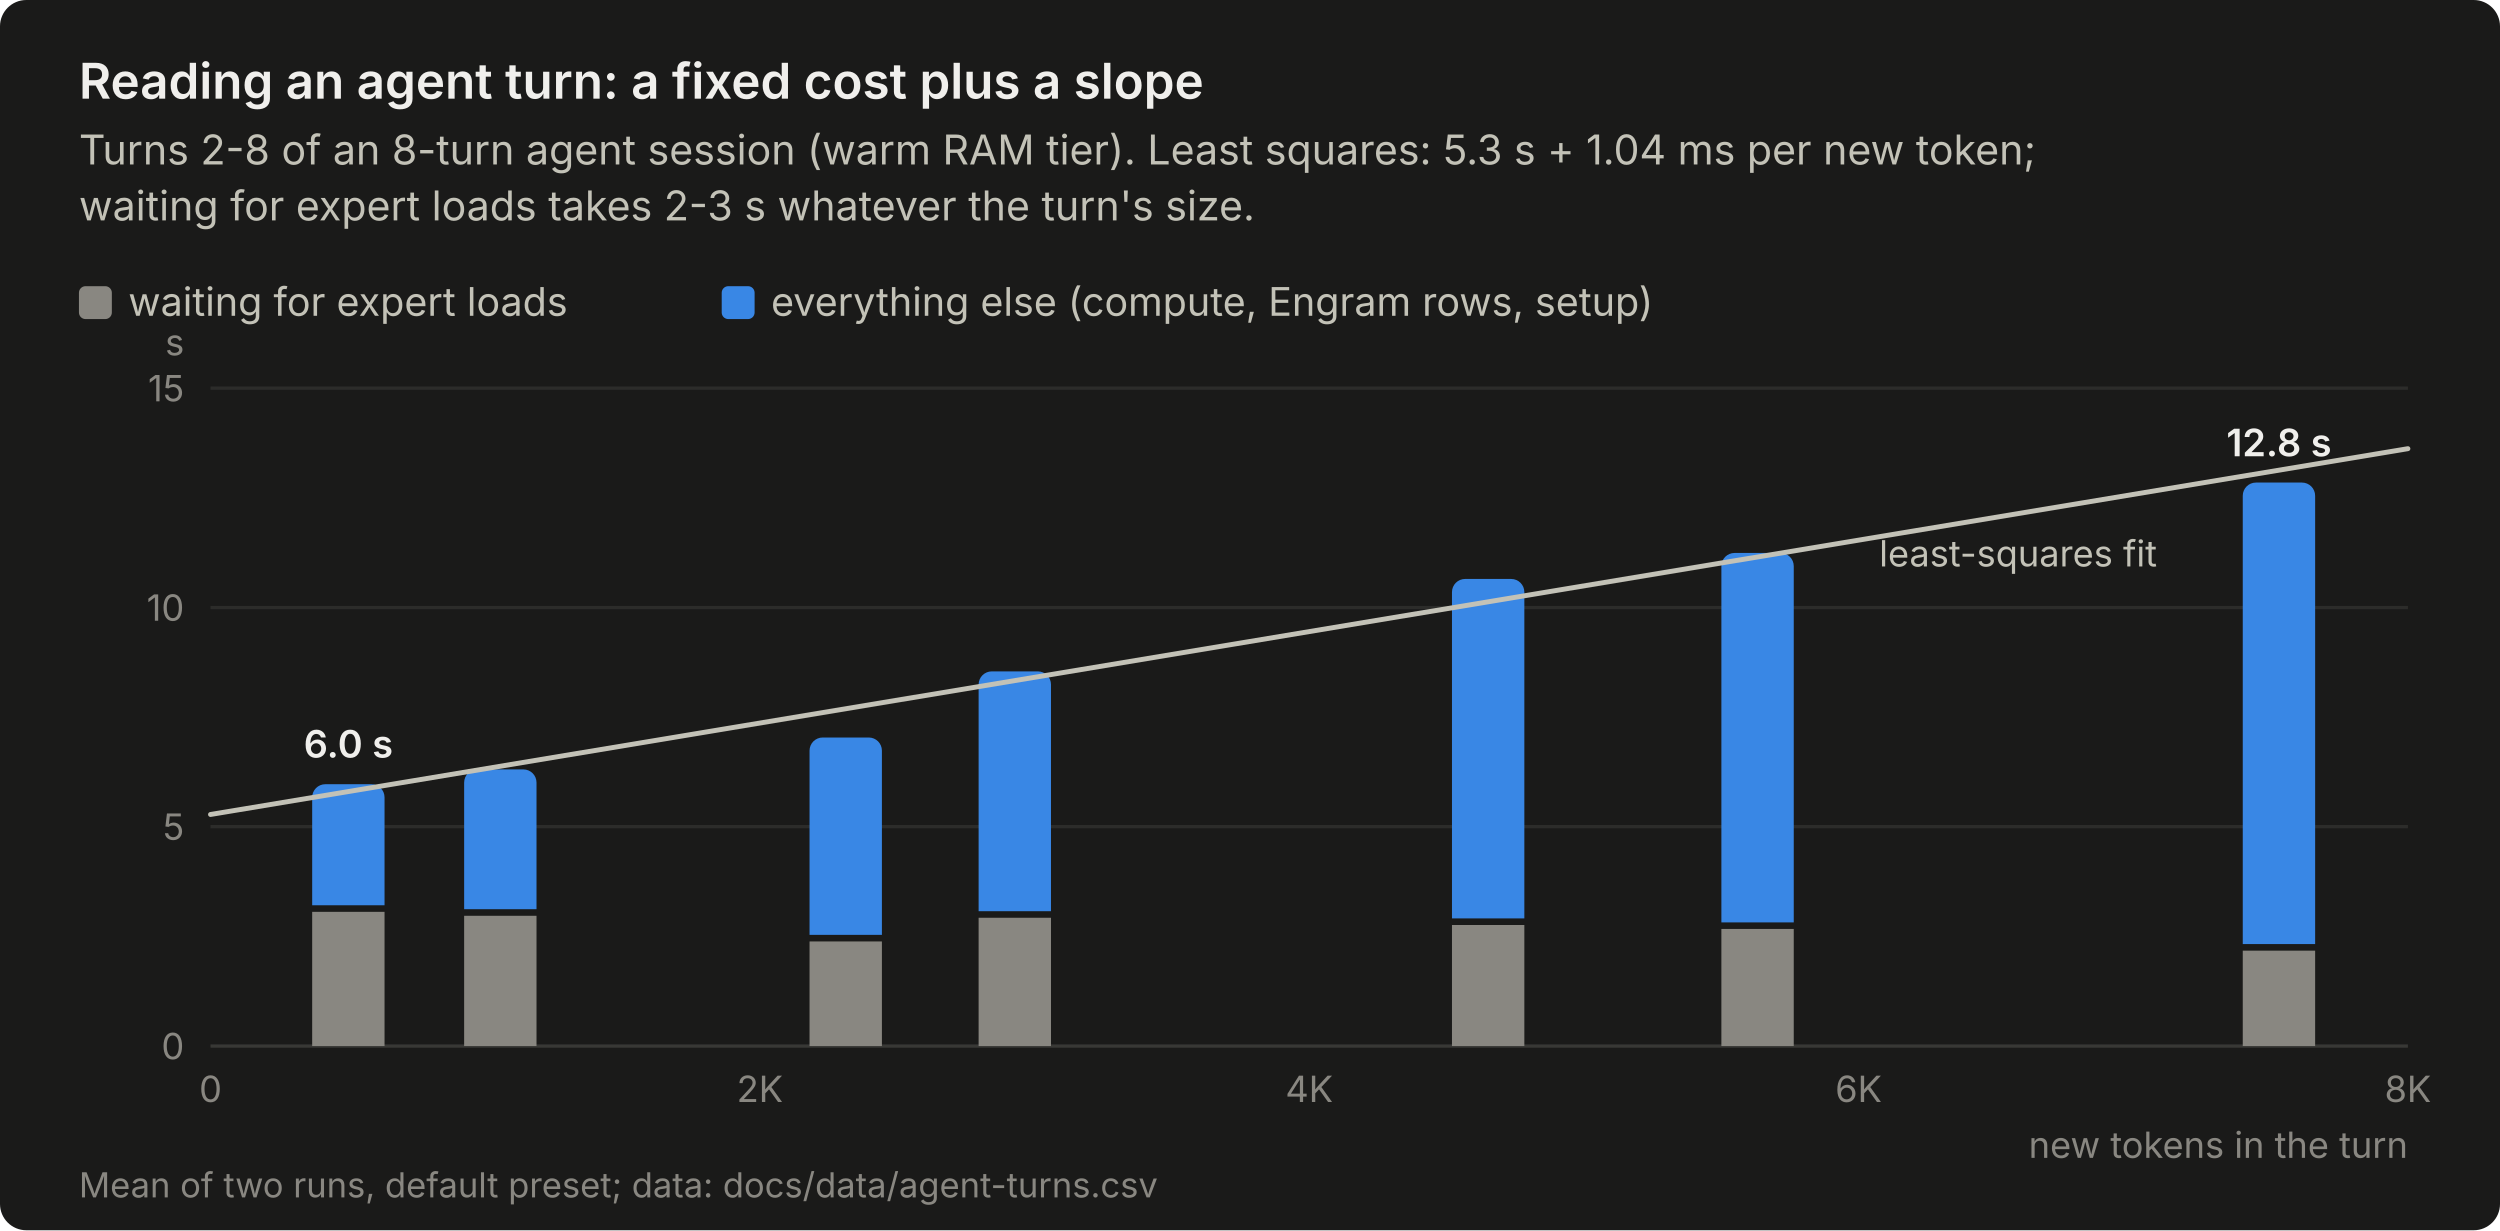
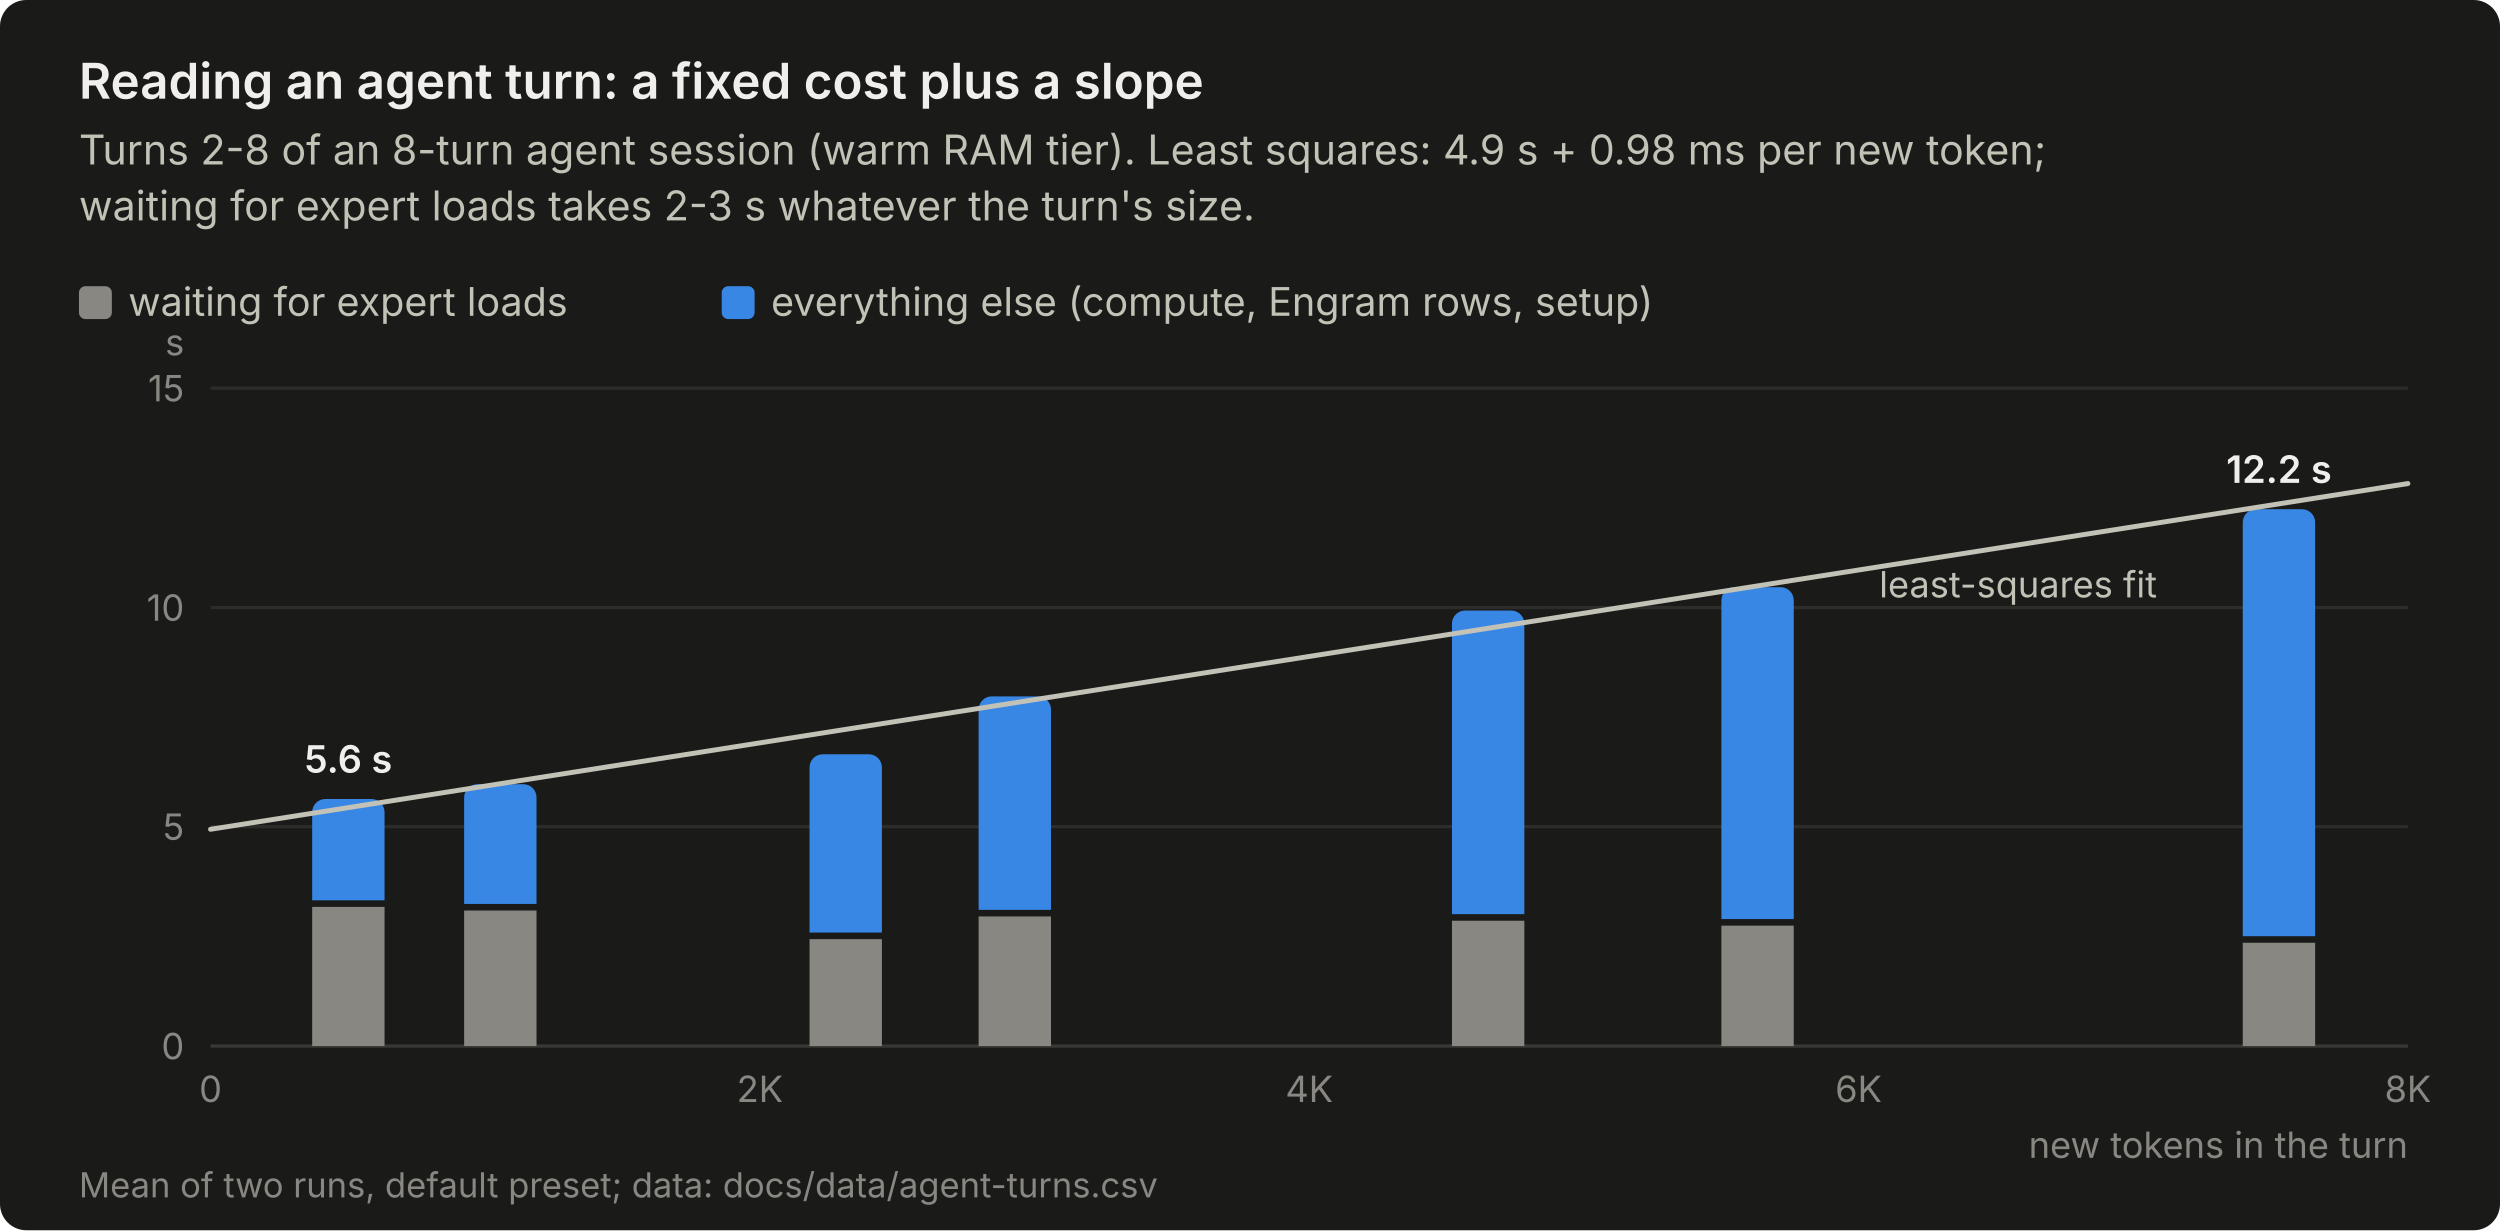
<svg xmlns="http://www.w3.org/2000/svg" viewBox="0 0 760 374" width="760" height="374" role="img" aria-labelledby="t d" font-family="system-ui, -apple-system, 'Segoe UI', sans-serif">
  <rect width="760" height="374" rx="8" fill="#1a1a19" />
  <text x="24" y="30" font-size="15" fill="#f0efec" text-anchor="start" font-weight="600">Reading an agent turn: a fixed cost plus a slope</text>
-   <text x="24" y="50" font-size="12.5" fill="#c3c2b7" text-anchor="start">Turns 2-8 of an 8-turn agent session (warm RAM tier). Least squares: 5.3 s + 1.04 ms per new token;</text>
+   <text x="24" y="50" font-size="12.5" fill="#c3c2b7" text-anchor="start">Turns 2-8 of an 8-turn agent session (warm RAM tier). Least squares: 4.9 s + 0.98 ms per new token;</text>
  <text x="24" y="67" font-size="12.5" fill="#c3c2b7" text-anchor="start">waiting for expert loads takes 2-3 s whatever the turn's size.</text>
  <rect x="24" y="87" width="10" height="10" rx="2" fill="#898781" />
  <text x="39" y="96" font-size="12" fill="#c3c2b7" text-anchor="start">waiting for expert loads</text>
  <rect x="219.4" y="87" width="10" height="10" rx="2" fill="#3987e5" />
  <text x="234.4" y="96" font-size="12" fill="#c3c2b7" text-anchor="start">everything else (compute, Engram rows, setup)</text>
  <line x1="64" y1="318" x2="732" y2="318" stroke="#383835" stroke-width="1" />
  <text x="56" y="322" font-size="11" fill="#898781" text-anchor="end">0</text>
  <line x1="64" y1="251.3" x2="732" y2="251.3" stroke="#2c2c2a" stroke-width="1" />
  <text x="56" y="255.3" font-size="11" fill="#898781" text-anchor="end">5</text>
  <line x1="64" y1="184.7" x2="732" y2="184.7" stroke="#2c2c2a" stroke-width="1" />
  <text x="56" y="188.7" font-size="11" fill="#898781" text-anchor="end">10</text>
  <line x1="64" y1="118" x2="732" y2="118" stroke="#2c2c2a" stroke-width="1" />
  <text x="56" y="122" font-size="11" fill="#898781" text-anchor="end">15</text>
  <text x="56" y="108" font-size="11" fill="#898781" text-anchor="end">s</text>
  <text x="64" y="335" font-size="11" fill="#898781" text-anchor="middle">0</text>
  <text x="231" y="335" font-size="11" fill="#898781" text-anchor="middle">2K</text>
  <text x="398" y="335" font-size="11" fill="#898781" text-anchor="middle">4K</text>
  <text x="565" y="335" font-size="11" fill="#898781" text-anchor="middle">6K</text>
  <text x="732" y="335" font-size="11" fill="#898781" text-anchor="middle">8K</text>
  <text x="732" y="352" font-size="11" fill="#898781" text-anchor="end">new tokens in the turn</text>
-   <rect x="94.9" y="277.2" width="22" height="40.8" fill="#898781" />
-   <path d="M94.9,275.2 v-32.8 a4,4 0 0 1 4,-4 h14 a4,4 0 0 1 4,4 v32.8 z" fill="#3987e5" />
-   <text x="105.9" y="230.3" font-size="11.5" fill="#f0efec" text-anchor="middle" font-weight="600">6.0 s</text>
-   <rect x="141.1" y="278.4" width="22" height="39.6" fill="#898781" />
-   <path d="M141.1,276.4 v-38.5 a4,4 0 0 1 4,-4 h14 a4,4 0 0 1 4,4 v38.5 z" fill="#3987e5" />
-   <rect x="246.1" y="286.2" width="22" height="31.8" fill="#898781" />
-   <path d="M246.1,284.2 v-56 a4,4 0 0 1 4,-4 h14 a4,4 0 0 1 4,4 v56 z" fill="#3987e5" />
-   <rect x="297.5" y="279" width="22" height="39" fill="#898781" />
-   <path d="M297.5,277 v-68.9 a4,4 0 0 1 4,-4 h14 a4,4 0 0 1 4,4 v68.9 z" fill="#3987e5" />
-   <rect x="441.4" y="281.2" width="22" height="36.8" fill="#898781" />
-   <path d="M441.4,279.2 v-99.2 a4,4 0 0 1 4,-4 h14 a4,4 0 0 1 4,4 v99.2 z" fill="#3987e5" />
-   <rect x="523.3" y="282.4" width="22" height="35.6" fill="#898781" />
-   <path d="M523.3,280.4 v-108.3 a4,4 0 0 1 4,-4 h14 a4,4 0 0 1 4,4 v108.3 z" fill="#3987e5" />
-   <rect x="681.8" y="289" width="22" height="29" fill="#898781" />
-   <path d="M681.8,287 v-136.3 a4,4 0 0 1 4,-4 h14 a4,4 0 0 1 4,4 v136.3 z" fill="#3987e5" />
-   <text x="692.8" y="138.7" font-size="11.5" fill="#f0efec" text-anchor="middle" font-weight="600">12.8 s</text>
-   <line x1="64" y1="247.6" x2="732" y2="136.4" stroke="#c3c2b7" stroke-width="1.5" stroke-linecap="round" />
-   <text x="613.5" y="172.2" font-size="11" fill="#c3c2b7" text-anchor="middle">least-squares fit</text>
+   <rect x="94.9" y="275.7" width="22" height="42.3" fill="#898781" />
+   <path d="M94.9,273.7 v-26.8 a4,4 0 0 1 4,-4 h14 a4,4 0 0 1 4,4 v26.8 z" fill="#3987e5" />
+   <text x="105.9" y="234.9" font-size="11.5" fill="#f0efec" text-anchor="middle" font-weight="600">5.6 s</text>
+   <rect x="141.1" y="276.8" width="22" height="41.2" fill="#898781" />
+   <path d="M141.1,274.8 v-32.4 a4,4 0 0 1 4,-4 h14 a4,4 0 0 1 4,4 v32.4 z" fill="#3987e5" />
+   <rect x="246.1" y="285.5" width="22" height="32.5" fill="#898781" />
+   <path d="M246.1,283.5 v-50.2 a4,4 0 0 1 4,-4 h14 a4,4 0 0 1 4,4 v50.2 z" fill="#3987e5" />
+   <rect x="297.5" y="278.6" width="22" height="39.4" fill="#898781" />
+   <path d="M297.5,276.6 v-60.9 a4,4 0 0 1 4,-4 h14 a4,4 0 0 1 4,4 v60.9 z" fill="#3987e5" />
+   <rect x="441.4" y="279.9" width="22" height="38.1" fill="#898781" />
+   <path d="M441.4,277.9 v-88.3 a4,4 0 0 1 4,-4 h14 a4,4 0 0 1 4,4 v88.3 z" fill="#3987e5" />
+   <rect x="523.3" y="281.4" width="22" height="36.6" fill="#898781" />
+   <path d="M523.3,279.4 v-96.9 a4,4 0 0 1 4,-4 h14 a4,4 0 0 1 4,4 v96.9 z" fill="#3987e5" />
+   <rect x="681.8" y="286.6" width="22" height="31.4" fill="#898781" />
+   <path d="M681.8,284.6 v-125.8 a4,4 0 0 1 4,-4 h14 a4,4 0 0 1 4,4 v125.8 z" fill="#3987e5" />
+   <text x="692.8" y="146.8" font-size="11.5" fill="#f0efec" text-anchor="middle" font-weight="600">12.2 s</text>
+   <line x1="64" y1="252.1" x2="732" y2="147" stroke="#c3c2b7" stroke-width="1.5" stroke-linecap="round" />
+   <text x="613.5" y="181.6" font-size="11" fill="#c3c2b7" text-anchor="middle">least-squares fit</text>
  <text x="24" y="364" font-size="10.5" fill="#898781" text-anchor="start">Mean of two runs, default preset; data: docs/data/agent-turns.csv</text>
</svg>
